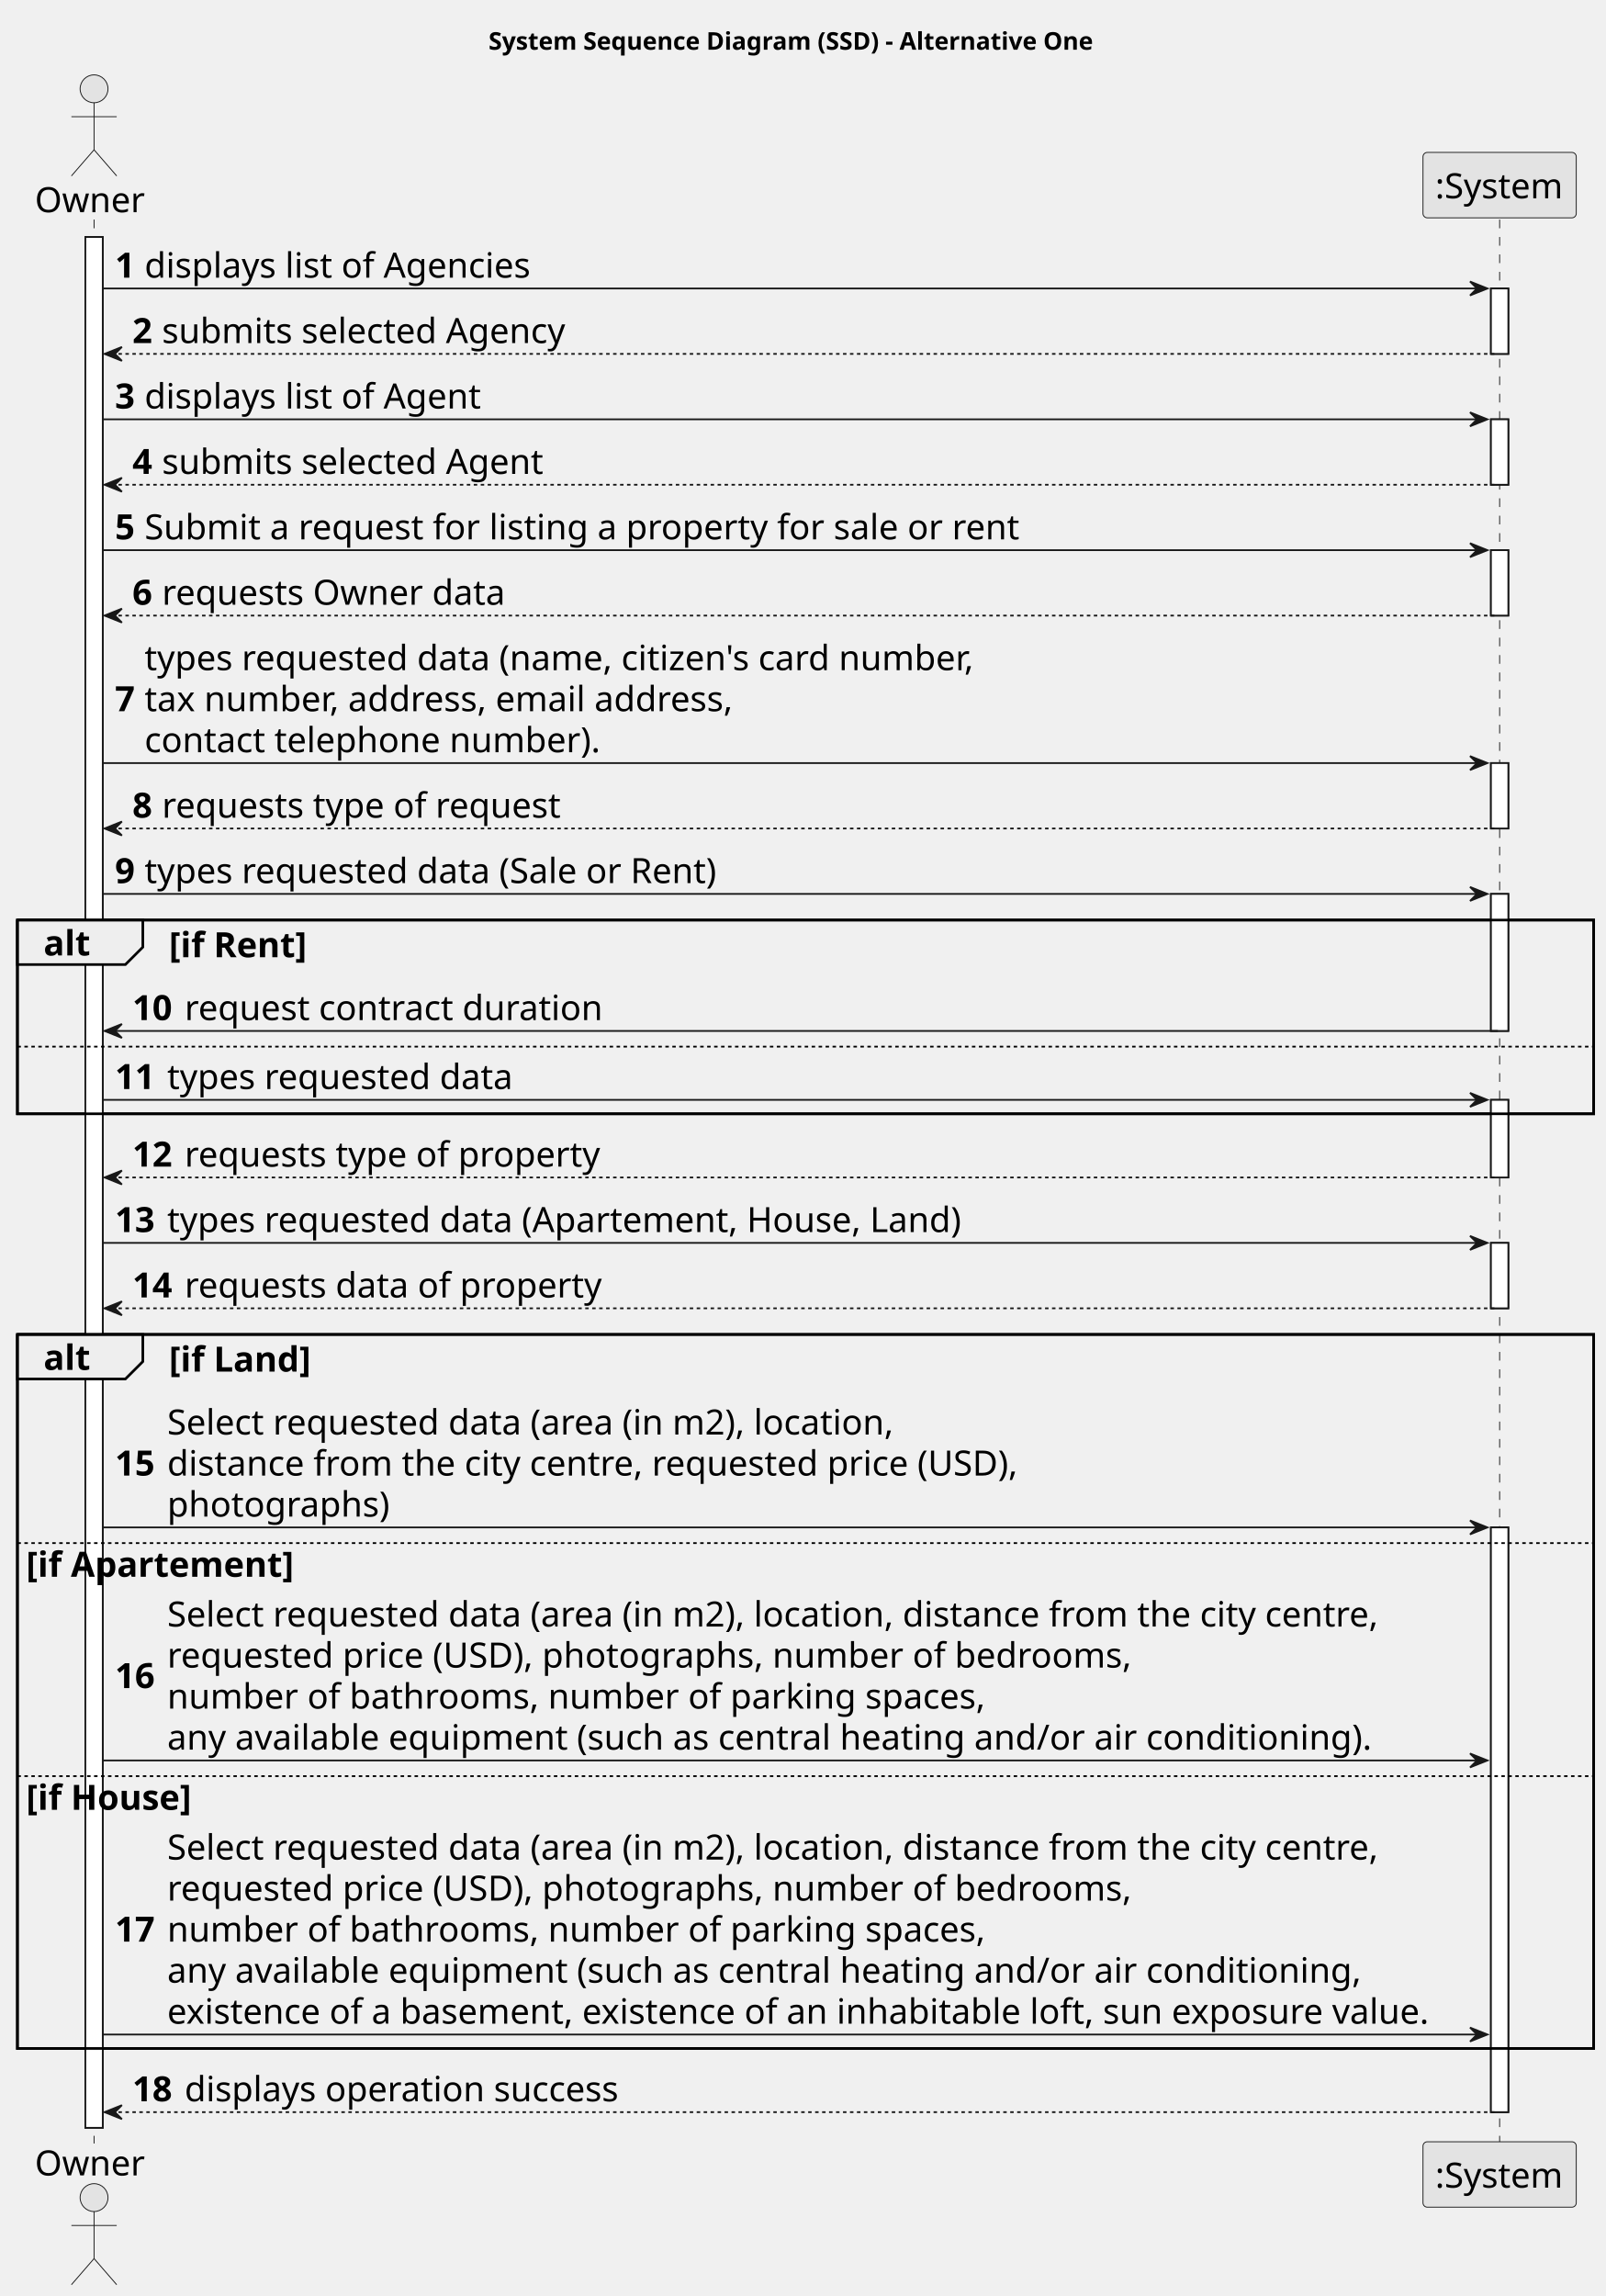
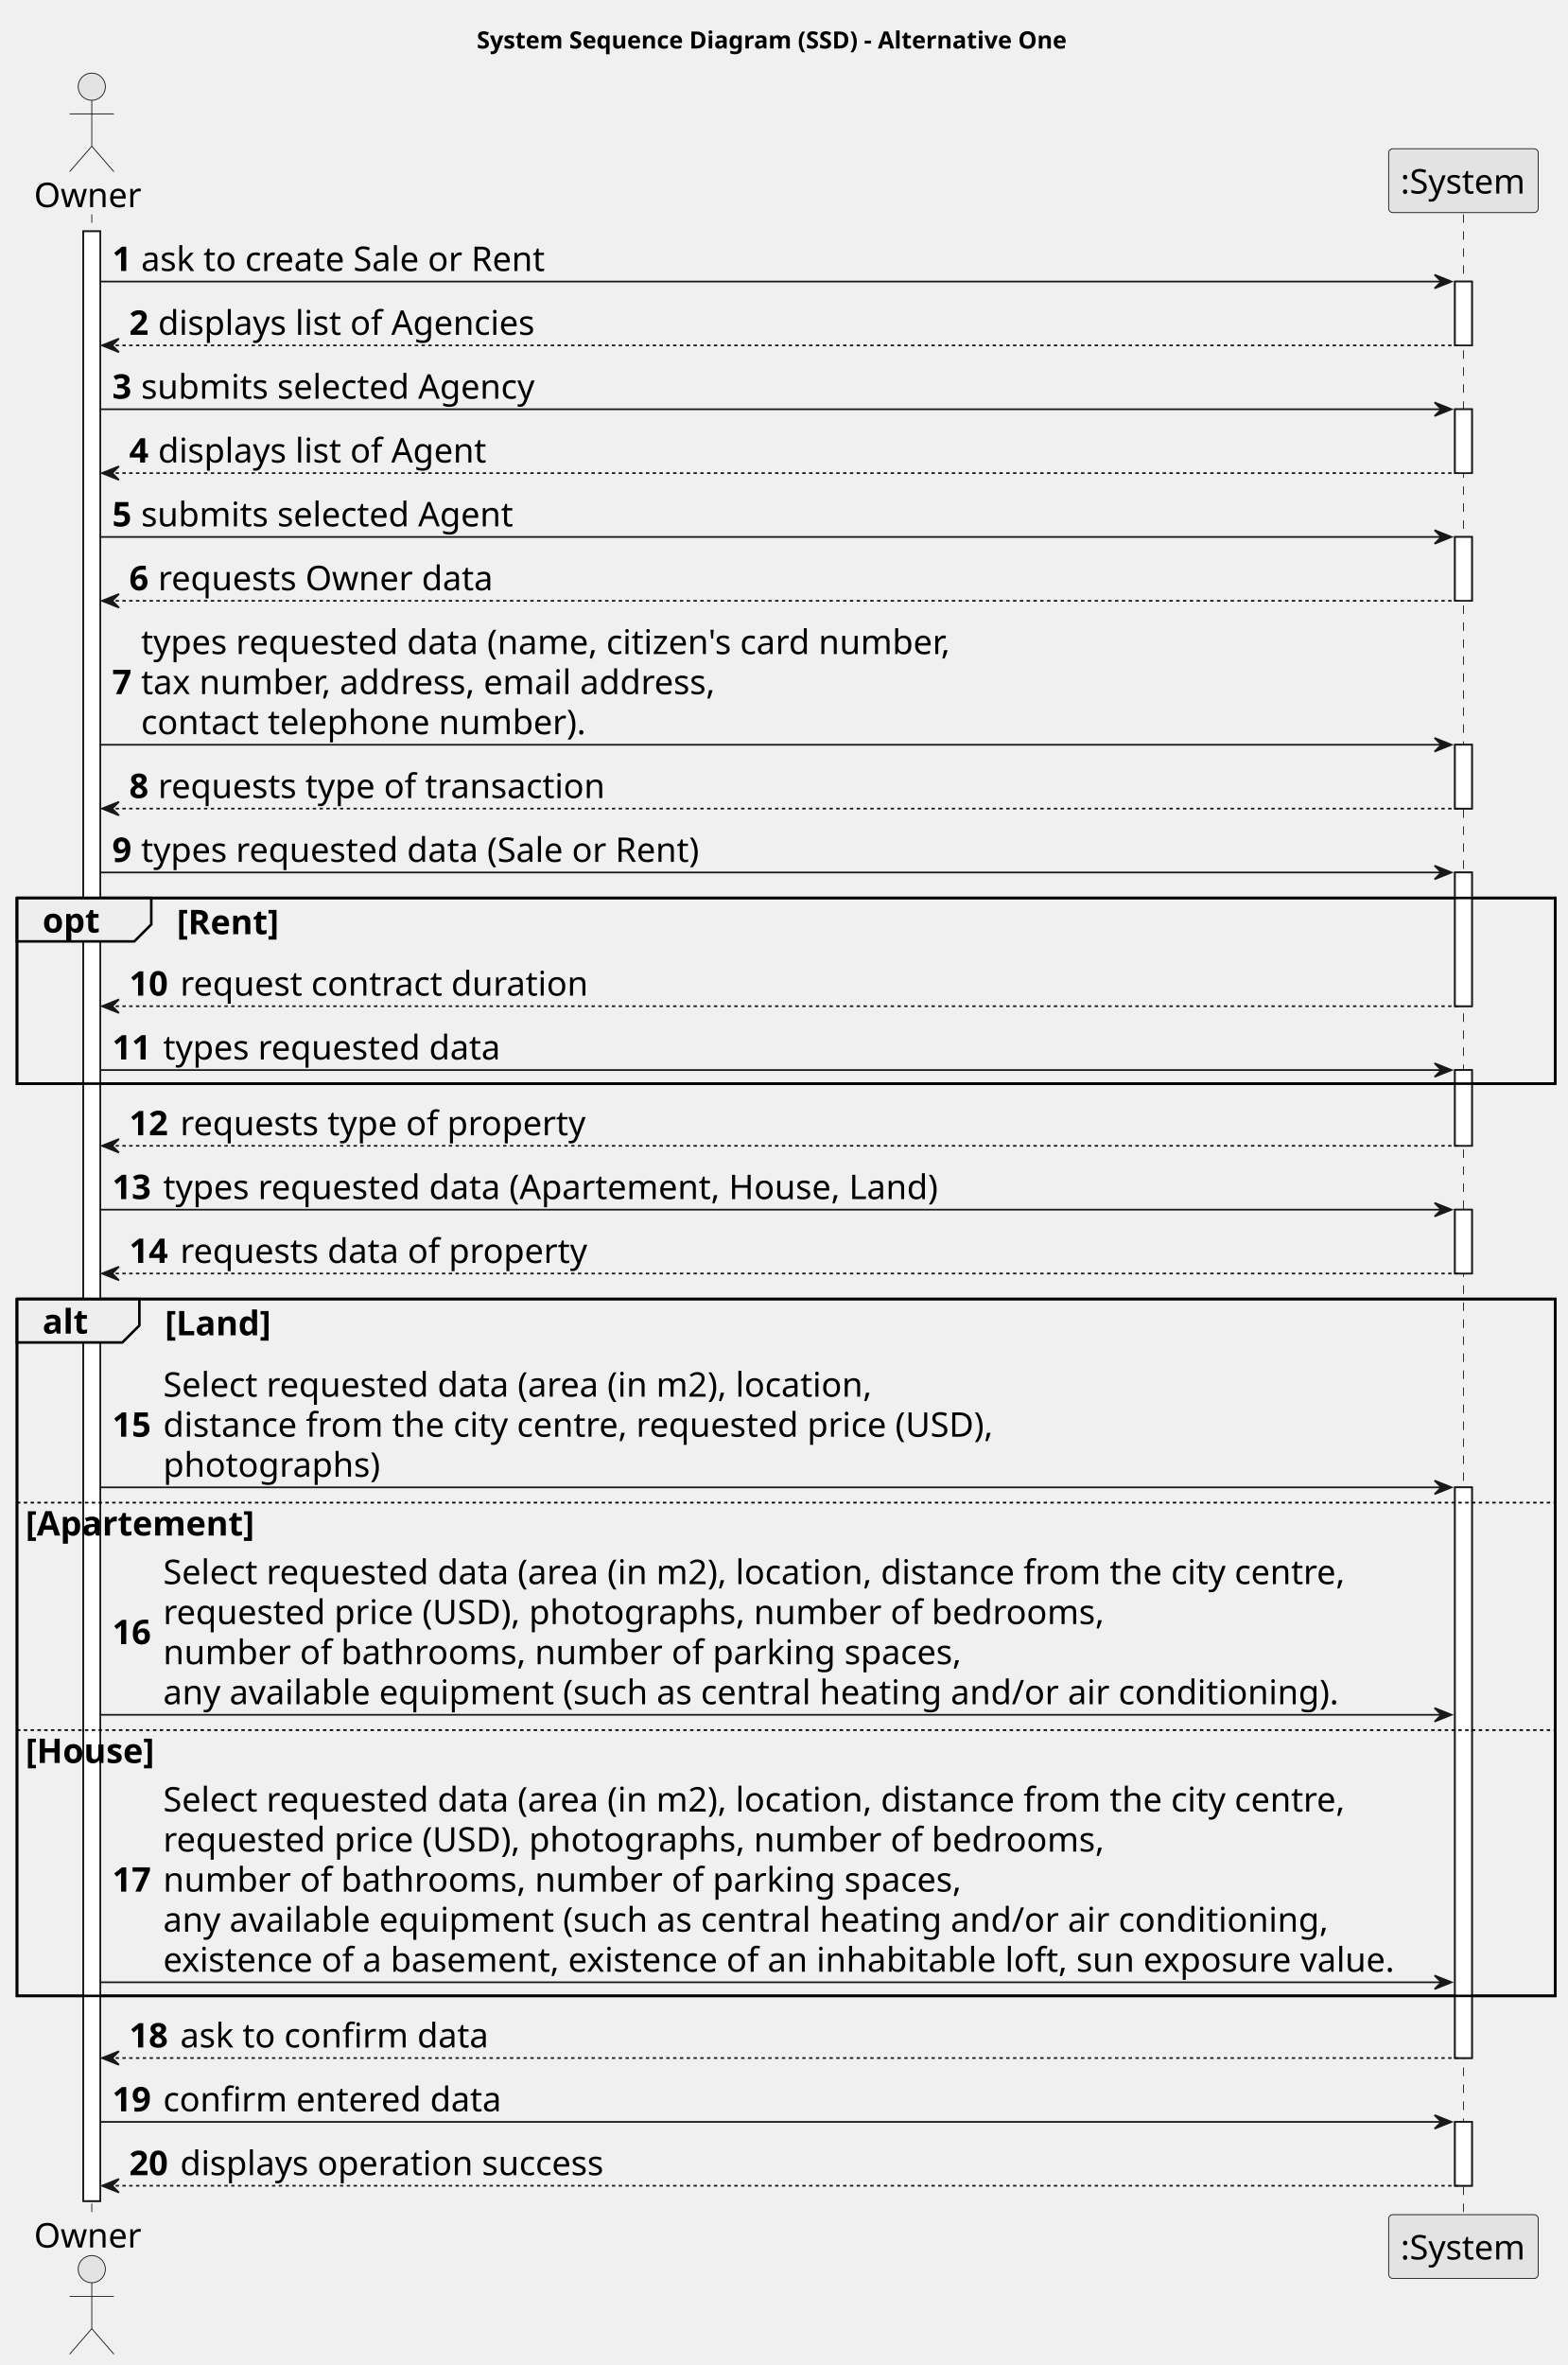
- <svg xmlns="http://www.w3.org/2000/svg" contentStyleType="text/css" height="1318px" preserveAspectRatio="none" style="width:922px;height:1318px;background:#FFFFFF;" version="1.1" viewBox="0 0 922 1318" width="922px" zoomAndPan="magnify">
+ <svg xmlns="http://www.w3.org/2000/svg" contentStyleType="text/css" height="1391px" preserveAspectRatio="none" style="width:922px;height:1391px;background:#FFFFFF;" version="1.1" viewBox="0 0 922 1391" width="922px" zoomAndPan="magnify">
  <defs />
  <g>
    <text fill="#000000" font-family="sans-serif" font-size="14" font-weight="bold" lengthAdjust="spacing" textLength="363" x="280.5" y="28.535">System Sequence Diagram (SSD) - Alternative One</text>
-     <rect fill="#FFFFFF" height="1085.414" style="stroke:#181818;stroke-width:1.0;" width="10" x="49" y="136.043" />
+     <rect fill="#FFFFFF" height="1158.523" style="stroke:#181818;stroke-width:1.0;" width="10" x="49" y="136.043" />
    <rect fill="#FFFFFF" height="37.555" style="stroke:#181818;stroke-width:1.0;" width="10" x="856" y="165.598" />
    <rect fill="#FFFFFF" height="37.555" style="stroke:#181818;stroke-width:1.0;" width="10" x="856" y="240.707" />
    <rect fill="#FFFFFF" height="37.555" style="stroke:#181818;stroke-width:1.0;" width="10" x="856" y="315.816" />
    <rect fill="#FFFFFF" height="37.555" style="stroke:#181818;stroke-width:1.0;" width="10" x="856" y="438.035" />
    <rect fill="#FFFFFF" height="78.664" style="stroke:#181818;stroke-width:1.0;" width="10" x="856" y="513.144" />
-     <rect fill="#FFFFFF" height="44.555" style="stroke:#181818;stroke-width:1.0;" width="10" x="856" y="631.363" />
-     <rect fill="#FFFFFF" height="37.555" style="stroke:#181818;stroke-width:1.0;" width="10" x="856" y="713.473" />
-     <rect fill="#FFFFFF" height="335.656" style="stroke:#181818;stroke-width:1.0;" width="10" x="856" y="876.801" />
-     <rect fill="none" height="111.219" style="stroke:#000000;stroke-width:1.5;" width="905" x="10" y="528.144" />
-     <rect fill="none" height="409.875" style="stroke:#000000;stroke-width:1.5;" width="905" x="10" y="766.027" />
-     <line style="stroke:#181818;stroke-width:0.5;stroke-dasharray:5.0,5.0;" x1="54" x2="54" y1="126.043" y2="1230.457" />
-     <line style="stroke:#181818;stroke-width:0.5;stroke-dasharray:5.0,5.0;" x1="861" x2="861" y1="126.043" y2="1230.457" />
+     <rect fill="#FFFFFF" height="44.555" style="stroke:#181818;stroke-width:1.0;" width="10" x="856" y="629.363" />
+     <rect fill="#FFFFFF" height="37.555" style="stroke:#181818;stroke-width:1.0;" width="10" x="856" y="711.473" />
+     <rect fill="#FFFFFF" height="335.656" style="stroke:#181818;stroke-width:1.0;" width="10" x="856" y="874.801" />
+     <rect fill="#FFFFFF" height="37.555" style="stroke:#181818;stroke-width:1.0;" width="10" x="856" y="1248.012" />
+     <rect fill="none" height="109.219" style="stroke:#000000;stroke-width:1.5;" width="905" x="10" y="528.144" />
+     <rect fill="none" height="409.875" style="stroke:#000000;stroke-width:1.5;" width="905" x="10" y="764.027" />
+     <line style="stroke:#181818;stroke-width:0.5;stroke-dasharray:5.0,5.0;" x1="54" x2="54" y1="126.043" y2="1303.566" />
+     <line style="stroke:#181818;stroke-width:0.5;stroke-dasharray:5.0,5.0;" x1="861" x2="861" y1="126.043" y2="1303.566" />
    <text fill="#000000" font-family="sans-serif" font-size="20" lengthAdjust="spacing" textLength="62" x="20" y="121.824">Owner</text>
    <ellipse cx="54" cy="50.988" fill="#E3E3E3" rx="8" ry="8" style="stroke:#181818;stroke-width:0.5;" />
    <path d="M54,58.988 L54,85.988 M41,66.988 L67,66.988 M54,85.988 L41,100.988 M54,85.988 L67,100.988 " fill="none" style="stroke:#181818;stroke-width:0.5;" />
-     <text fill="#000000" font-family="sans-serif" font-size="20" lengthAdjust="spacing" textLength="62" x="20" y="1248.793">Owner</text>
-     <ellipse cx="54" cy="1261.512" fill="#E3E3E3" rx="8" ry="8" style="stroke:#181818;stroke-width:0.5;" />
-     <path d="M54,1269.512 L54,1296.512 M41,1277.512 L67,1277.512 M54,1296.512 L41,1311.512 M54,1296.512 L67,1311.512 " fill="none" style="stroke:#181818;stroke-width:0.5;" />
+     <text fill="#000000" font-family="sans-serif" font-size="20" lengthAdjust="spacing" textLength="62" x="20" y="1321.902">Owner</text>
+     <ellipse cx="54" cy="1334.621" fill="#E3E3E3" rx="8" ry="8" style="stroke:#181818;stroke-width:0.5;" />
+     <path d="M54,1342.621 L54,1369.621 M41,1350.621 L67,1350.621 M54,1369.621 L41,1384.621 M54,1369.621 L67,1384.621 " fill="none" style="stroke:#181818;stroke-width:0.5;" />
    <rect fill="#E3E3E3" height="37.555" rx="2.5" ry="2.5" style="stroke:#181818;stroke-width:0.5;" width="88" x="817" y="87.488" />
    <text fill="#000000" font-family="sans-serif" font-size="20" lengthAdjust="spacing" textLength="74" x="824" y="113.824">:System</text>
-     <rect fill="#E3E3E3" height="37.555" rx="2.5" ry="2.5" style="stroke:#181818;stroke-width:0.5;" width="88" x="817" y="1229.457" />
-     <text fill="#000000" font-family="sans-serif" font-size="20" lengthAdjust="spacing" textLength="74" x="824" y="1255.793">:System</text>
-     <rect fill="#FFFFFF" height="1085.414" style="stroke:#181818;stroke-width:1.0;" width="10" x="49" y="136.043" />
+     <rect fill="#E3E3E3" height="37.555" rx="2.5" ry="2.5" style="stroke:#181818;stroke-width:0.5;" width="88" x="817" y="1302.566" />
+     <text fill="#000000" font-family="sans-serif" font-size="20" lengthAdjust="spacing" textLength="74" x="824" y="1328.902">:System</text>
+     <rect fill="#FFFFFF" height="1158.523" style="stroke:#181818;stroke-width:1.0;" width="10" x="49" y="136.043" />
    <rect fill="#FFFFFF" height="37.555" style="stroke:#181818;stroke-width:1.0;" width="10" x="856" y="165.598" />
    <rect fill="#FFFFFF" height="37.555" style="stroke:#181818;stroke-width:1.0;" width="10" x="856" y="240.707" />
    <rect fill="#FFFFFF" height="37.555" style="stroke:#181818;stroke-width:1.0;" width="10" x="856" y="315.816" />
    <rect fill="#FFFFFF" height="37.555" style="stroke:#181818;stroke-width:1.0;" width="10" x="856" y="438.035" />
    <rect fill="#FFFFFF" height="78.664" style="stroke:#181818;stroke-width:1.0;" width="10" x="856" y="513.144" />
-     <rect fill="#FFFFFF" height="44.555" style="stroke:#181818;stroke-width:1.0;" width="10" x="856" y="631.363" />
-     <rect fill="#FFFFFF" height="37.555" style="stroke:#181818;stroke-width:1.0;" width="10" x="856" y="713.473" />
-     <rect fill="#FFFFFF" height="335.656" style="stroke:#181818;stroke-width:1.0;" width="10" x="856" y="876.801" />
+     <rect fill="#FFFFFF" height="44.555" style="stroke:#181818;stroke-width:1.0;" width="10" x="856" y="629.363" />
+     <rect fill="#FFFFFF" height="37.555" style="stroke:#181818;stroke-width:1.0;" width="10" x="856" y="711.473" />
+     <rect fill="#FFFFFF" height="335.656" style="stroke:#181818;stroke-width:1.0;" width="10" x="856" y="874.801" />
+     <rect fill="#FFFFFF" height="37.555" style="stroke:#181818;stroke-width:1.0;" width="10" x="856" y="1248.012" />
    <polygon fill="#181818" points="844,161.598,854,165.598,844,169.598,848,165.598" style="stroke:#181818;stroke-width:1.0;" />
    <line style="stroke:#181818;stroke-width:1.0;" x1="59" x2="850" y1="165.598" y2="165.598" />
    <text fill="#000000" font-family="sans-serif" font-size="20" font-weight="bold" lengthAdjust="spacing" textLength="13" x="66" y="159.379">1</text>
-     <text fill="#000000" font-family="sans-serif" font-size="20" lengthAdjust="spacing" textLength="231" x="83" y="159.379">displays list of Agencies</text>
+     <text fill="#000000" font-family="sans-serif" font-size="20" lengthAdjust="spacing" textLength="242" x="83" y="159.379">ask to create Sale or Rent</text>
    <polygon fill="#181818" points="70,199.152,60,203.152,70,207.152,66,203.152" style="stroke:#181818;stroke-width:1.0;" />
    <line style="stroke:#181818;stroke-width:1.0;stroke-dasharray:2.0,2.0;" x1="64" x2="860" y1="203.152" y2="203.152" />
    <text fill="#000000" font-family="sans-serif" font-size="20" font-weight="bold" lengthAdjust="spacing" textLength="13" x="76" y="196.934">2</text>
-     <text fill="#000000" font-family="sans-serif" font-size="20" lengthAdjust="spacing" textLength="237" x="93" y="196.934">submits selected Agency</text>
+     <text fill="#000000" font-family="sans-serif" font-size="20" lengthAdjust="spacing" textLength="231" x="93" y="196.934">displays list of Agencies</text>
    <polygon fill="#181818" points="844,236.707,854,240.707,844,244.707,848,240.707" style="stroke:#181818;stroke-width:1.0;" />
    <line style="stroke:#181818;stroke-width:1.0;" x1="59" x2="850" y1="240.707" y2="240.707" />
    <text fill="#000000" font-family="sans-serif" font-size="20" font-weight="bold" lengthAdjust="spacing" textLength="13" x="66" y="234.488">3</text>
-     <text fill="#000000" font-family="sans-serif" font-size="20" lengthAdjust="spacing" textLength="201" x="83" y="234.488">displays list of Agent</text>
+     <text fill="#000000" font-family="sans-serif" font-size="20" lengthAdjust="spacing" textLength="237" x="83" y="234.488">submits selected Agency</text>
    <polygon fill="#181818" points="70,274.262,60,278.262,70,282.262,66,278.262" style="stroke:#181818;stroke-width:1.0;" />
    <line style="stroke:#181818;stroke-width:1.0;stroke-dasharray:2.0,2.0;" x1="64" x2="860" y1="278.262" y2="278.262" />
    <text fill="#000000" font-family="sans-serif" font-size="20" font-weight="bold" lengthAdjust="spacing" textLength="13" x="76" y="272.043">4</text>
-     <text fill="#000000" font-family="sans-serif" font-size="20" lengthAdjust="spacing" textLength="224" x="93" y="272.043">submits selected Agent</text>
+     <text fill="#000000" font-family="sans-serif" font-size="20" lengthAdjust="spacing" textLength="201" x="93" y="272.043">displays list of Agent</text>
    <polygon fill="#181818" points="844,311.816,854,315.816,844,319.816,848,315.816" style="stroke:#181818;stroke-width:1.0;" />
    <line style="stroke:#181818;stroke-width:1.0;" x1="59" x2="850" y1="315.816" y2="315.816" />
    <text fill="#000000" font-family="sans-serif" font-size="20" font-weight="bold" lengthAdjust="spacing" textLength="13" x="66" y="309.598">5</text>
-     <text fill="#000000" font-family="sans-serif" font-size="20" lengthAdjust="spacing" textLength="513" x="83" y="309.598">Submit a request for listing a property for sale or rent</text>
+     <text fill="#000000" font-family="sans-serif" font-size="20" lengthAdjust="spacing" textLength="224" x="83" y="309.598">submits selected Agent</text>
    <polygon fill="#181818" points="70,349.371,60,353.371,70,357.371,66,353.371" style="stroke:#181818;stroke-width:1.0;" />
    <line style="stroke:#181818;stroke-width:1.0;stroke-dasharray:2.0,2.0;" x1="64" x2="860" y1="353.371" y2="353.371" />
    <text fill="#000000" font-family="sans-serif" font-size="20" font-weight="bold" lengthAdjust="spacing" textLength="13" x="76" y="347.152">6</text>
    <text fill="#000000" font-family="sans-serif" font-size="20" lengthAdjust="spacing" textLength="198" x="93" y="347.152">requests Owner data</text>
    <polygon fill="#181818" points="844,434.035,854,438.035,844,442.035,848,438.035" style="stroke:#181818;stroke-width:1.0;" />
    <line style="stroke:#181818;stroke-width:1.0;" x1="59" x2="850" y1="438.035" y2="438.035" />
    <text fill="#000000" font-family="sans-serif" font-size="20" font-weight="bold" lengthAdjust="spacing" textLength="13" x="66" y="408.262">7</text>
    <text fill="#000000" font-family="sans-serif" font-size="20" lengthAdjust="spacing" textLength="492" x="83" y="384.707">types requested data (name, citizen's card number,</text>
    <text fill="#000000" font-family="sans-serif" font-size="20" lengthAdjust="spacing" textLength="352" x="83" y="408.262">tax number, address, email address,</text>
    <text fill="#000000" font-family="sans-serif" font-size="20" lengthAdjust="spacing" textLength="264" x="83" y="431.816">contact telephone number).</text>
    <polygon fill="#181818" points="70,471.59,60,475.59,70,479.59,66,475.59" style="stroke:#181818;stroke-width:1.0;" />
    <line style="stroke:#181818;stroke-width:1.0;stroke-dasharray:2.0,2.0;" x1="64" x2="860" y1="475.59" y2="475.59" />
    <text fill="#000000" font-family="sans-serif" font-size="20" font-weight="bold" lengthAdjust="spacing" textLength="13" x="76" y="469.371">8</text>
-     <text fill="#000000" font-family="sans-serif" font-size="20" lengthAdjust="spacing" textLength="232" x="93" y="469.371">requests type of request</text>
+     <text fill="#000000" font-family="sans-serif" font-size="20" lengthAdjust="spacing" textLength="266" x="93" y="469.371">requests type of transaction</text>
    <polygon fill="#181818" points="844,509.144,854,513.144,844,517.144,848,513.144" style="stroke:#181818;stroke-width:1.0;" />
    <line style="stroke:#181818;stroke-width:1.0;" x1="59" x2="850" y1="513.144" y2="513.144" />
    <text fill="#000000" font-family="sans-serif" font-size="20" font-weight="bold" lengthAdjust="spacing" textLength="13" x="66" y="506.926">9</text>
    <text fill="#000000" font-family="sans-serif" font-size="20" lengthAdjust="spacing" textLength="335" x="83" y="506.926">types requested data (Sale or Rent)</text>
-     <path d="M10,528.144 L82,528.144 L82,543.699 L72,553.699 L10,553.699 L10,528.144 " fill="#EEEEEE" style="stroke:#000000;stroke-width:1.5;" />
-     <rect fill="none" height="111.219" style="stroke:#000000;stroke-width:1.5;" width="905" x="10" y="528.144" />
-     <text fill="#000000" font-family="sans-serif" font-size="20" font-weight="bold" lengthAdjust="spacing" textLength="27" x="25" y="548.481">alt</text>
-     <text fill="#000000" font-family="sans-serif" font-size="20" font-weight="bold" lengthAdjust="spacing" textLength="83" x="97" y="549.481">[if Rent]</text>
+     <path d="M10,528.144 L89,528.144 L89,543.699 L79,553.699 L10,553.699 L10,528.144 " fill="#EEEEEE" style="stroke:#000000;stroke-width:1.5;" />
+     <rect fill="none" height="109.219" style="stroke:#000000;stroke-width:1.5;" width="905" x="10" y="528.144" />
+     <text fill="#000000" font-family="sans-serif" font-size="20" font-weight="bold" lengthAdjust="spacing" textLength="34" x="25" y="548.481">opt</text>
+     <text fill="#000000" font-family="sans-serif" font-size="20" font-weight="bold" lengthAdjust="spacing" textLength="61" x="104" y="549.481">[Rent]</text>
    <polygon fill="#181818" points="70,587.809,60,591.809,70,595.809,66,591.809" style="stroke:#181818;stroke-width:1.0;" />
-     <line style="stroke:#181818;stroke-width:1.0;" x1="64" x2="860" y1="591.809" y2="591.809" />
+     <line style="stroke:#181818;stroke-width:1.0;stroke-dasharray:2.0,2.0;" x1="64" x2="860" y1="591.809" y2="591.809" />
    <text fill="#000000" font-family="sans-serif" font-size="20" font-weight="bold" lengthAdjust="spacing" textLength="26" x="76" y="585.59">10</text>
    <text fill="#000000" font-family="sans-serif" font-size="20" lengthAdjust="spacing" textLength="242" x="106" y="585.59">request contract duration</text>
-     <line style="stroke:#000000;stroke-width:1.0;stroke-dasharray:2.0,2.0;" x1="10" x2="915" y1="600.809" y2="600.809" />
-     <polygon fill="#181818" points="844,627.363,854,631.363,844,635.363,848,631.363" style="stroke:#181818;stroke-width:1.0;" />
-     <line style="stroke:#181818;stroke-width:1.0;" x1="59" x2="850" y1="631.363" y2="631.363" />
-     <text fill="#000000" font-family="sans-serif" font-size="20" font-weight="bold" lengthAdjust="spacing" textLength="26" x="66" y="625.144">11</text>
-     <text fill="#000000" font-family="sans-serif" font-size="20" lengthAdjust="spacing" textLength="201" x="96" y="625.144">types requested data</text>
-     <polygon fill="#181818" points="70,671.918,60,675.918,70,679.918,66,675.918" style="stroke:#181818;stroke-width:1.0;" />
-     <line style="stroke:#181818;stroke-width:1.0;stroke-dasharray:2.0,2.0;" x1="64" x2="860" y1="675.918" y2="675.918" />
-     <text fill="#000000" font-family="sans-serif" font-size="20" font-weight="bold" lengthAdjust="spacing" textLength="26" x="76" y="669.699">12</text>
-     <text fill="#000000" font-family="sans-serif" font-size="20" lengthAdjust="spacing" textLength="242" x="106" y="669.699">requests type of property</text>
-     <polygon fill="#181818" points="844,709.473,854,713.473,844,717.473,848,713.473" style="stroke:#181818;stroke-width:1.0;" />
-     <line style="stroke:#181818;stroke-width:1.0;" x1="59" x2="850" y1="713.473" y2="713.473" />
-     <text fill="#000000" font-family="sans-serif" font-size="20" font-weight="bold" lengthAdjust="spacing" textLength="26" x="66" y="707.254">13</text>
-     <text fill="#000000" font-family="sans-serif" font-size="20" lengthAdjust="spacing" textLength="465" x="96" y="707.254">types requested data (Apartement, House, Land)</text>
-     <polygon fill="#181818" points="70,747.027,60,751.027,70,755.027,66,751.027" style="stroke:#181818;stroke-width:1.0;" />
-     <line style="stroke:#181818;stroke-width:1.0;stroke-dasharray:2.0,2.0;" x1="64" x2="860" y1="751.027" y2="751.027" />
-     <text fill="#000000" font-family="sans-serif" font-size="20" font-weight="bold" lengthAdjust="spacing" textLength="26" x="76" y="744.809">14</text>
-     <text fill="#000000" font-family="sans-serif" font-size="20" lengthAdjust="spacing" textLength="243" x="106" y="744.809">requests data of property</text>
-     <path d="M10,766.027 L82,766.027 L82,781.582 L72,791.582 L10,791.582 L10,766.027 " fill="#EEEEEE" style="stroke:#000000;stroke-width:1.5;" />
-     <rect fill="none" height="409.875" style="stroke:#000000;stroke-width:1.5;" width="905" x="10" y="766.027" />
-     <text fill="#000000" font-family="sans-serif" font-size="20" font-weight="bold" lengthAdjust="spacing" textLength="27" x="25" y="786.363">alt</text>
-     <text fill="#000000" font-family="sans-serif" font-size="20" font-weight="bold" lengthAdjust="spacing" textLength="86" x="97" y="787.363">[if Land]</text>
-     <polygon fill="#181818" points="844,872.801,854,876.801,844,880.801,848,876.801" style="stroke:#181818;stroke-width:1.0;" />
-     <line style="stroke:#181818;stroke-width:1.0;" x1="59" x2="850" y1="876.801" y2="876.801" />
-     <text fill="#000000" font-family="sans-serif" font-size="20" font-weight="bold" lengthAdjust="spacing" textLength="26" x="66" y="847.027">15</text>
-     <text fill="#000000" font-family="sans-serif" font-size="20" lengthAdjust="spacing" textLength="430" x="96" y="823.473">Select requested data (area (in m2), location,</text>
-     <text fill="#000000" font-family="sans-serif" font-size="20" lengthAdjust="spacing" textLength="500" x="96" y="847.027">distance from the city centre, requested price (USD),</text>
-     <text fill="#000000" font-family="sans-serif" font-size="20" lengthAdjust="spacing" textLength="129" x="96" y="870.582">photographs)</text>
-     <line style="stroke:#000000;stroke-width:1.0;stroke-dasharray:2.0,2.0;" x1="10" x2="915" y1="885.801" y2="885.801" />
-     <text fill="#000000" font-family="sans-serif" font-size="20" font-weight="bold" lengthAdjust="spacing" textLength="157" x="15" y="905.137">[if Apartement]</text>
-     <polygon fill="#181818" points="844,1006.574,854,1010.574,844,1014.574,848,1010.574" style="stroke:#181818;stroke-width:1.0;" />
-     <line style="stroke:#181818;stroke-width:1.0;" x1="59" x2="850" y1="1010.574" y2="1010.574" />
-     <text fill="#000000" font-family="sans-serif" font-size="20" font-weight="bold" lengthAdjust="spacing" textLength="26" x="66" y="969.023">16</text>
-     <text fill="#000000" font-family="sans-serif" font-size="20" lengthAdjust="spacing" textLength="714" x="96" y="933.691">Select requested data (area (in m2), location, distance from the city centre,</text>
-     <text fill="#000000" font-family="sans-serif" font-size="20" lengthAdjust="spacing" textLength="566" x="96" y="957.246">requested price (USD), photographs, number of bedrooms,</text>
-     <text fill="#000000" font-family="sans-serif" font-size="20" lengthAdjust="spacing" textLength="479" x="96" y="980.801">number of bathrooms, number of parking spaces,</text>
-     <text fill="#000000" font-family="sans-serif" font-size="20" lengthAdjust="spacing" textLength="708" x="96" y="1004.356">any available equipment (such as central heating and/or air conditioning).</text>
-     <line style="stroke:#000000;stroke-width:1.0;stroke-dasharray:2.0,2.0;" x1="10" x2="915" y1="1019.574" y2="1019.574" />
-     <text fill="#000000" font-family="sans-serif" font-size="20" font-weight="bold" lengthAdjust="spacing" textLength="101" x="15" y="1038.91">[if House]</text>
-     <polygon fill="#181818" points="844,1163.902,854,1167.902,844,1171.902,848,1167.902" style="stroke:#181818;stroke-width:1.0;" />
-     <line style="stroke:#181818;stroke-width:1.0;" x1="59" x2="850" y1="1167.902" y2="1167.902" />
-     <text fill="#000000" font-family="sans-serif" font-size="20" font-weight="bold" lengthAdjust="spacing" textLength="26" x="66" y="1114.574">17</text>
-     <text fill="#000000" font-family="sans-serif" font-size="20" lengthAdjust="spacing" textLength="714" x="96" y="1067.465">Select requested data (area (in m2), location, distance from the city centre,</text>
-     <text fill="#000000" font-family="sans-serif" font-size="20" lengthAdjust="spacing" textLength="566" x="96" y="1091.02">requested price (USD), photographs, number of bedrooms,</text>
-     <text fill="#000000" font-family="sans-serif" font-size="20" lengthAdjust="spacing" textLength="479" x="96" y="1114.574">number of bathrooms, number of parking spaces,</text>
-     <text fill="#000000" font-family="sans-serif" font-size="20" lengthAdjust="spacing" textLength="701" x="96" y="1138.129">any available equipment (such as central heating and/or air conditioning,</text>
-     <text fill="#000000" font-family="sans-serif" font-size="20" lengthAdjust="spacing" textLength="743" x="96" y="1161.684">existence of a basement, existence of an inhabitable loft, sun exposure value.</text>
-     <polygon fill="#181818" points="70,1208.457,60,1212.457,70,1216.457,66,1212.457" style="stroke:#181818;stroke-width:1.0;" />
-     <line style="stroke:#181818;stroke-width:1.0;stroke-dasharray:2.0,2.0;" x1="64" x2="860" y1="1212.457" y2="1212.457" />
-     <text fill="#000000" font-family="sans-serif" font-size="20" font-weight="bold" lengthAdjust="spacing" textLength="26" x="76" y="1206.238">18</text>
-     <text fill="#000000" font-family="sans-serif" font-size="20" lengthAdjust="spacing" textLength="256" x="106" y="1206.238">displays operation success</text>
+     <polygon fill="#181818" points="844,625.363,854,629.363,844,633.363,848,629.363" style="stroke:#181818;stroke-width:1.0;" />
+     <line style="stroke:#181818;stroke-width:1.0;" x1="59" x2="850" y1="629.363" y2="629.363" />
+     <text fill="#000000" font-family="sans-serif" font-size="20" font-weight="bold" lengthAdjust="spacing" textLength="26" x="66" y="623.144">11</text>
+     <text fill="#000000" font-family="sans-serif" font-size="20" lengthAdjust="spacing" textLength="201" x="96" y="623.144">types requested data</text>
+     <polygon fill="#181818" points="70,669.918,60,673.918,70,677.918,66,673.918" style="stroke:#181818;stroke-width:1.0;" />
+     <line style="stroke:#181818;stroke-width:1.0;stroke-dasharray:2.0,2.0;" x1="64" x2="860" y1="673.918" y2="673.918" />
+     <text fill="#000000" font-family="sans-serif" font-size="20" font-weight="bold" lengthAdjust="spacing" textLength="26" x="76" y="667.699">12</text>
+     <text fill="#000000" font-family="sans-serif" font-size="20" lengthAdjust="spacing" textLength="242" x="106" y="667.699">requests type of property</text>
+     <polygon fill="#181818" points="844,707.473,854,711.473,844,715.473,848,711.473" style="stroke:#181818;stroke-width:1.0;" />
+     <line style="stroke:#181818;stroke-width:1.0;" x1="59" x2="850" y1="711.473" y2="711.473" />
+     <text fill="#000000" font-family="sans-serif" font-size="20" font-weight="bold" lengthAdjust="spacing" textLength="26" x="66" y="705.254">13</text>
+     <text fill="#000000" font-family="sans-serif" font-size="20" lengthAdjust="spacing" textLength="465" x="96" y="705.254">types requested data (Apartement, House, Land)</text>
+     <polygon fill="#181818" points="70,745.027,60,749.027,70,753.027,66,749.027" style="stroke:#181818;stroke-width:1.0;" />
+     <line style="stroke:#181818;stroke-width:1.0;stroke-dasharray:2.0,2.0;" x1="64" x2="860" y1="749.027" y2="749.027" />
+     <text fill="#000000" font-family="sans-serif" font-size="20" font-weight="bold" lengthAdjust="spacing" textLength="26" x="76" y="742.809">14</text>
+     <text fill="#000000" font-family="sans-serif" font-size="20" lengthAdjust="spacing" textLength="243" x="106" y="742.809">requests data of property</text>
+     <path d="M10,764.027 L82,764.027 L82,779.582 L72,789.582 L10,789.582 L10,764.027 " fill="#EEEEEE" style="stroke:#000000;stroke-width:1.5;" />
+     <rect fill="none" height="409.875" style="stroke:#000000;stroke-width:1.5;" width="905" x="10" y="764.027" />
+     <text fill="#000000" font-family="sans-serif" font-size="20" font-weight="bold" lengthAdjust="spacing" textLength="27" x="25" y="784.363">alt</text>
+     <text fill="#000000" font-family="sans-serif" font-size="20" font-weight="bold" lengthAdjust="spacing" textLength="64" x="97" y="785.363">[Land]</text>
+     <polygon fill="#181818" points="844,870.801,854,874.801,844,878.801,848,874.801" style="stroke:#181818;stroke-width:1.0;" />
+     <line style="stroke:#181818;stroke-width:1.0;" x1="59" x2="850" y1="874.801" y2="874.801" />
+     <text fill="#000000" font-family="sans-serif" font-size="20" font-weight="bold" lengthAdjust="spacing" textLength="26" x="66" y="845.027">15</text>
+     <text fill="#000000" font-family="sans-serif" font-size="20" lengthAdjust="spacing" textLength="430" x="96" y="821.473">Select requested data (area (in m2), location,</text>
+     <text fill="#000000" font-family="sans-serif" font-size="20" lengthAdjust="spacing" textLength="500" x="96" y="845.027">distance from the city centre, requested price (USD),</text>
+     <text fill="#000000" font-family="sans-serif" font-size="20" lengthAdjust="spacing" textLength="129" x="96" y="868.582">photographs)</text>
+     <line style="stroke:#000000;stroke-width:1.0;stroke-dasharray:2.0,2.0;" x1="10" x2="915" y1="883.801" y2="883.801" />
+     <text fill="#000000" font-family="sans-serif" font-size="20" font-weight="bold" lengthAdjust="spacing" textLength="135" x="15" y="903.137">[Apartement]</text>
+     <polygon fill="#181818" points="844,1004.574,854,1008.574,844,1012.574,848,1008.574" style="stroke:#181818;stroke-width:1.0;" />
+     <line style="stroke:#181818;stroke-width:1.0;" x1="59" x2="850" y1="1008.574" y2="1008.574" />
+     <text fill="#000000" font-family="sans-serif" font-size="20" font-weight="bold" lengthAdjust="spacing" textLength="26" x="66" y="967.023">16</text>
+     <text fill="#000000" font-family="sans-serif" font-size="20" lengthAdjust="spacing" textLength="714" x="96" y="931.691">Select requested data (area (in m2), location, distance from the city centre,</text>
+     <text fill="#000000" font-family="sans-serif" font-size="20" lengthAdjust="spacing" textLength="566" x="96" y="955.246">requested price (USD), photographs, number of bedrooms,</text>
+     <text fill="#000000" font-family="sans-serif" font-size="20" lengthAdjust="spacing" textLength="479" x="96" y="978.801">number of bathrooms, number of parking spaces,</text>
+     <text fill="#000000" font-family="sans-serif" font-size="20" lengthAdjust="spacing" textLength="708" x="96" y="1002.356">any available equipment (such as central heating and/or air conditioning).</text>
+     <line style="stroke:#000000;stroke-width:1.0;stroke-dasharray:2.0,2.0;" x1="10" x2="915" y1="1017.574" y2="1017.574" />
+     <text fill="#000000" font-family="sans-serif" font-size="20" font-weight="bold" lengthAdjust="spacing" textLength="79" x="15" y="1036.91">[House]</text>
+     <polygon fill="#181818" points="844,1161.902,854,1165.902,844,1169.902,848,1165.902" style="stroke:#181818;stroke-width:1.0;" />
+     <line style="stroke:#181818;stroke-width:1.0;" x1="59" x2="850" y1="1165.902" y2="1165.902" />
+     <text fill="#000000" font-family="sans-serif" font-size="20" font-weight="bold" lengthAdjust="spacing" textLength="26" x="66" y="1112.574">17</text>
+     <text fill="#000000" font-family="sans-serif" font-size="20" lengthAdjust="spacing" textLength="714" x="96" y="1065.465">Select requested data (area (in m2), location, distance from the city centre,</text>
+     <text fill="#000000" font-family="sans-serif" font-size="20" lengthAdjust="spacing" textLength="566" x="96" y="1089.02">requested price (USD), photographs, number of bedrooms,</text>
+     <text fill="#000000" font-family="sans-serif" font-size="20" lengthAdjust="spacing" textLength="479" x="96" y="1112.574">number of bathrooms, number of parking spaces,</text>
+     <text fill="#000000" font-family="sans-serif" font-size="20" lengthAdjust="spacing" textLength="701" x="96" y="1136.129">any available equipment (such as central heating and/or air conditioning,</text>
+     <text fill="#000000" font-family="sans-serif" font-size="20" lengthAdjust="spacing" textLength="743" x="96" y="1159.684">existence of a basement, existence of an inhabitable loft, sun exposure value.</text>
+     <polygon fill="#181818" points="70,1206.457,60,1210.457,70,1214.457,66,1210.457" style="stroke:#181818;stroke-width:1.0;" />
+     <line style="stroke:#181818;stroke-width:1.0;stroke-dasharray:2.0,2.0;" x1="64" x2="860" y1="1210.457" y2="1210.457" />
+     <text fill="#000000" font-family="sans-serif" font-size="20" font-weight="bold" lengthAdjust="spacing" textLength="26" x="76" y="1204.238">18</text>
+     <text fill="#000000" font-family="sans-serif" font-size="20" lengthAdjust="spacing" textLength="186" x="106" y="1204.238">ask to confirm data</text>
+     <polygon fill="#181818" points="844,1244.012,854,1248.012,844,1252.012,848,1248.012" style="stroke:#181818;stroke-width:1.0;" />
+     <line style="stroke:#181818;stroke-width:1.0;" x1="59" x2="850" y1="1248.012" y2="1248.012" />
+     <text fill="#000000" font-family="sans-serif" font-size="20" font-weight="bold" lengthAdjust="spacing" textLength="26" x="66" y="1241.793">19</text>
+     <text fill="#000000" font-family="sans-serif" font-size="20" lengthAdjust="spacing" textLength="201" x="96" y="1241.793">confirm entered data</text>
+     <polygon fill="#181818" points="70,1281.566,60,1285.566,70,1289.566,66,1285.566" style="stroke:#181818;stroke-width:1.0;" />
+     <line style="stroke:#181818;stroke-width:1.0;stroke-dasharray:2.0,2.0;" x1="64" x2="860" y1="1285.566" y2="1285.566" />
+     <text fill="#000000" font-family="sans-serif" font-size="20" font-weight="bold" lengthAdjust="spacing" textLength="26" x="76" y="1279.348">20</text>
+     <text fill="#000000" font-family="sans-serif" font-size="20" lengthAdjust="spacing" textLength="256" x="106" y="1279.348">displays operation success</text>
  </g>
</svg>
